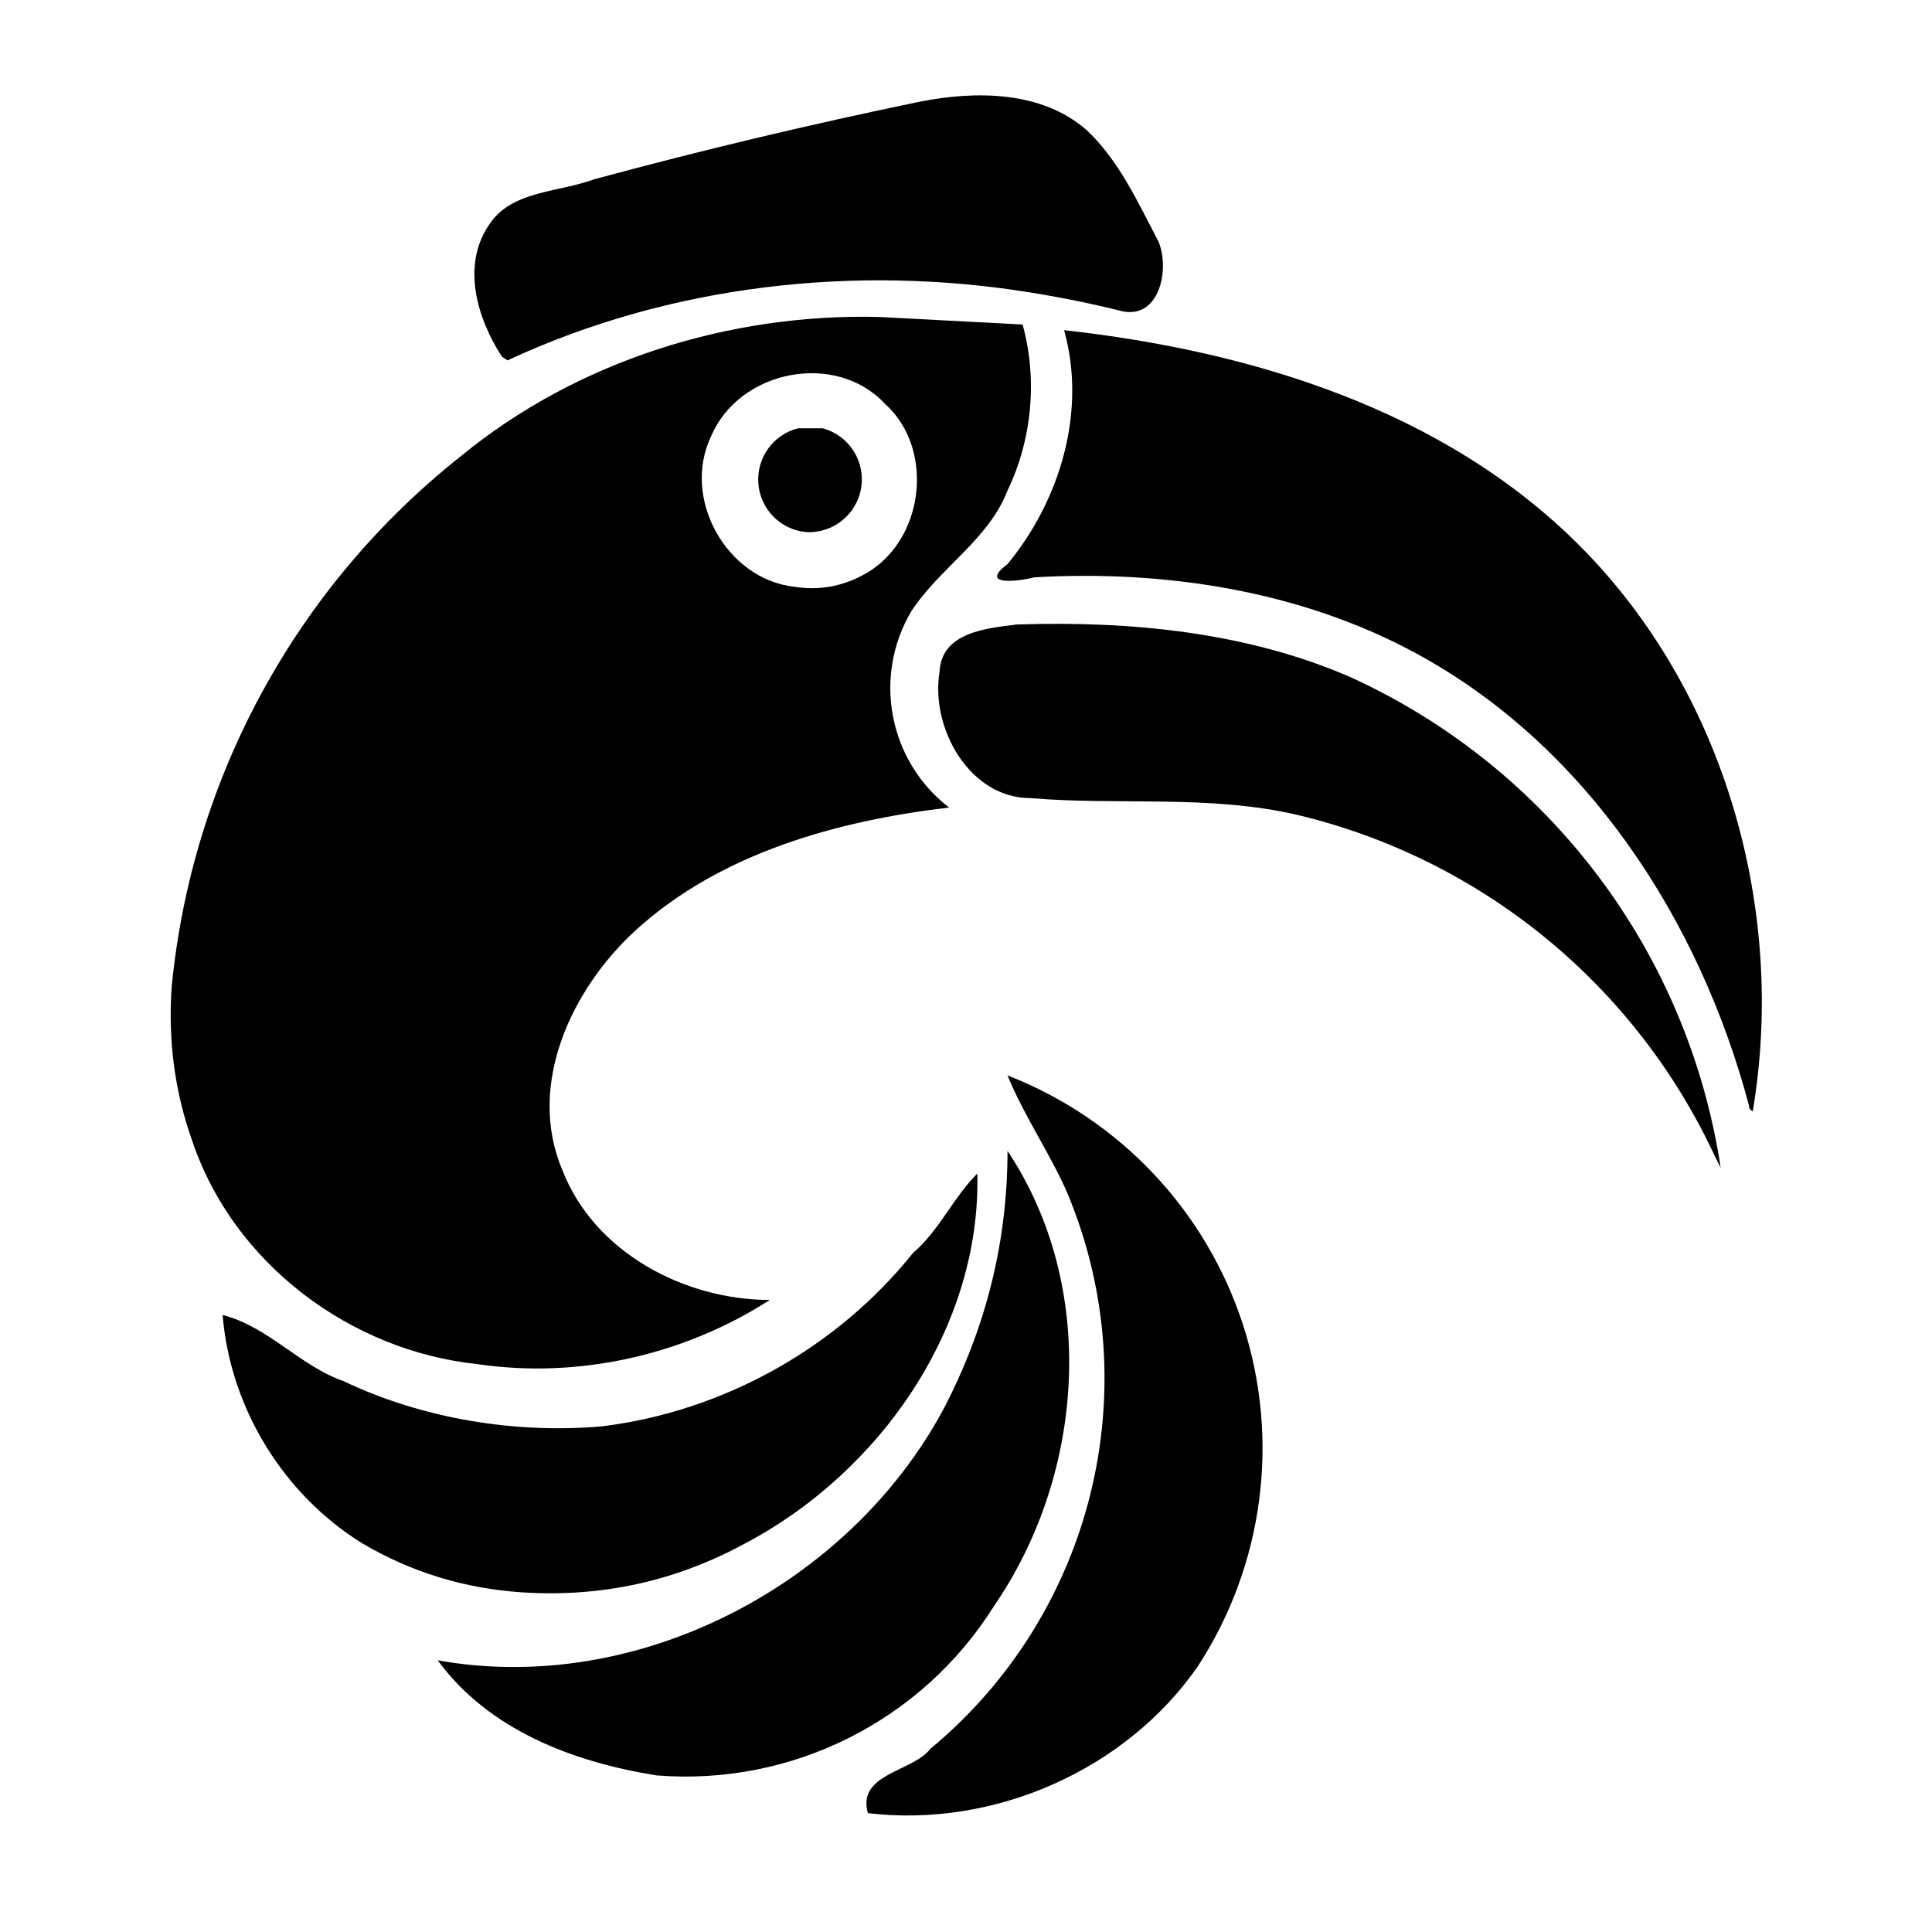
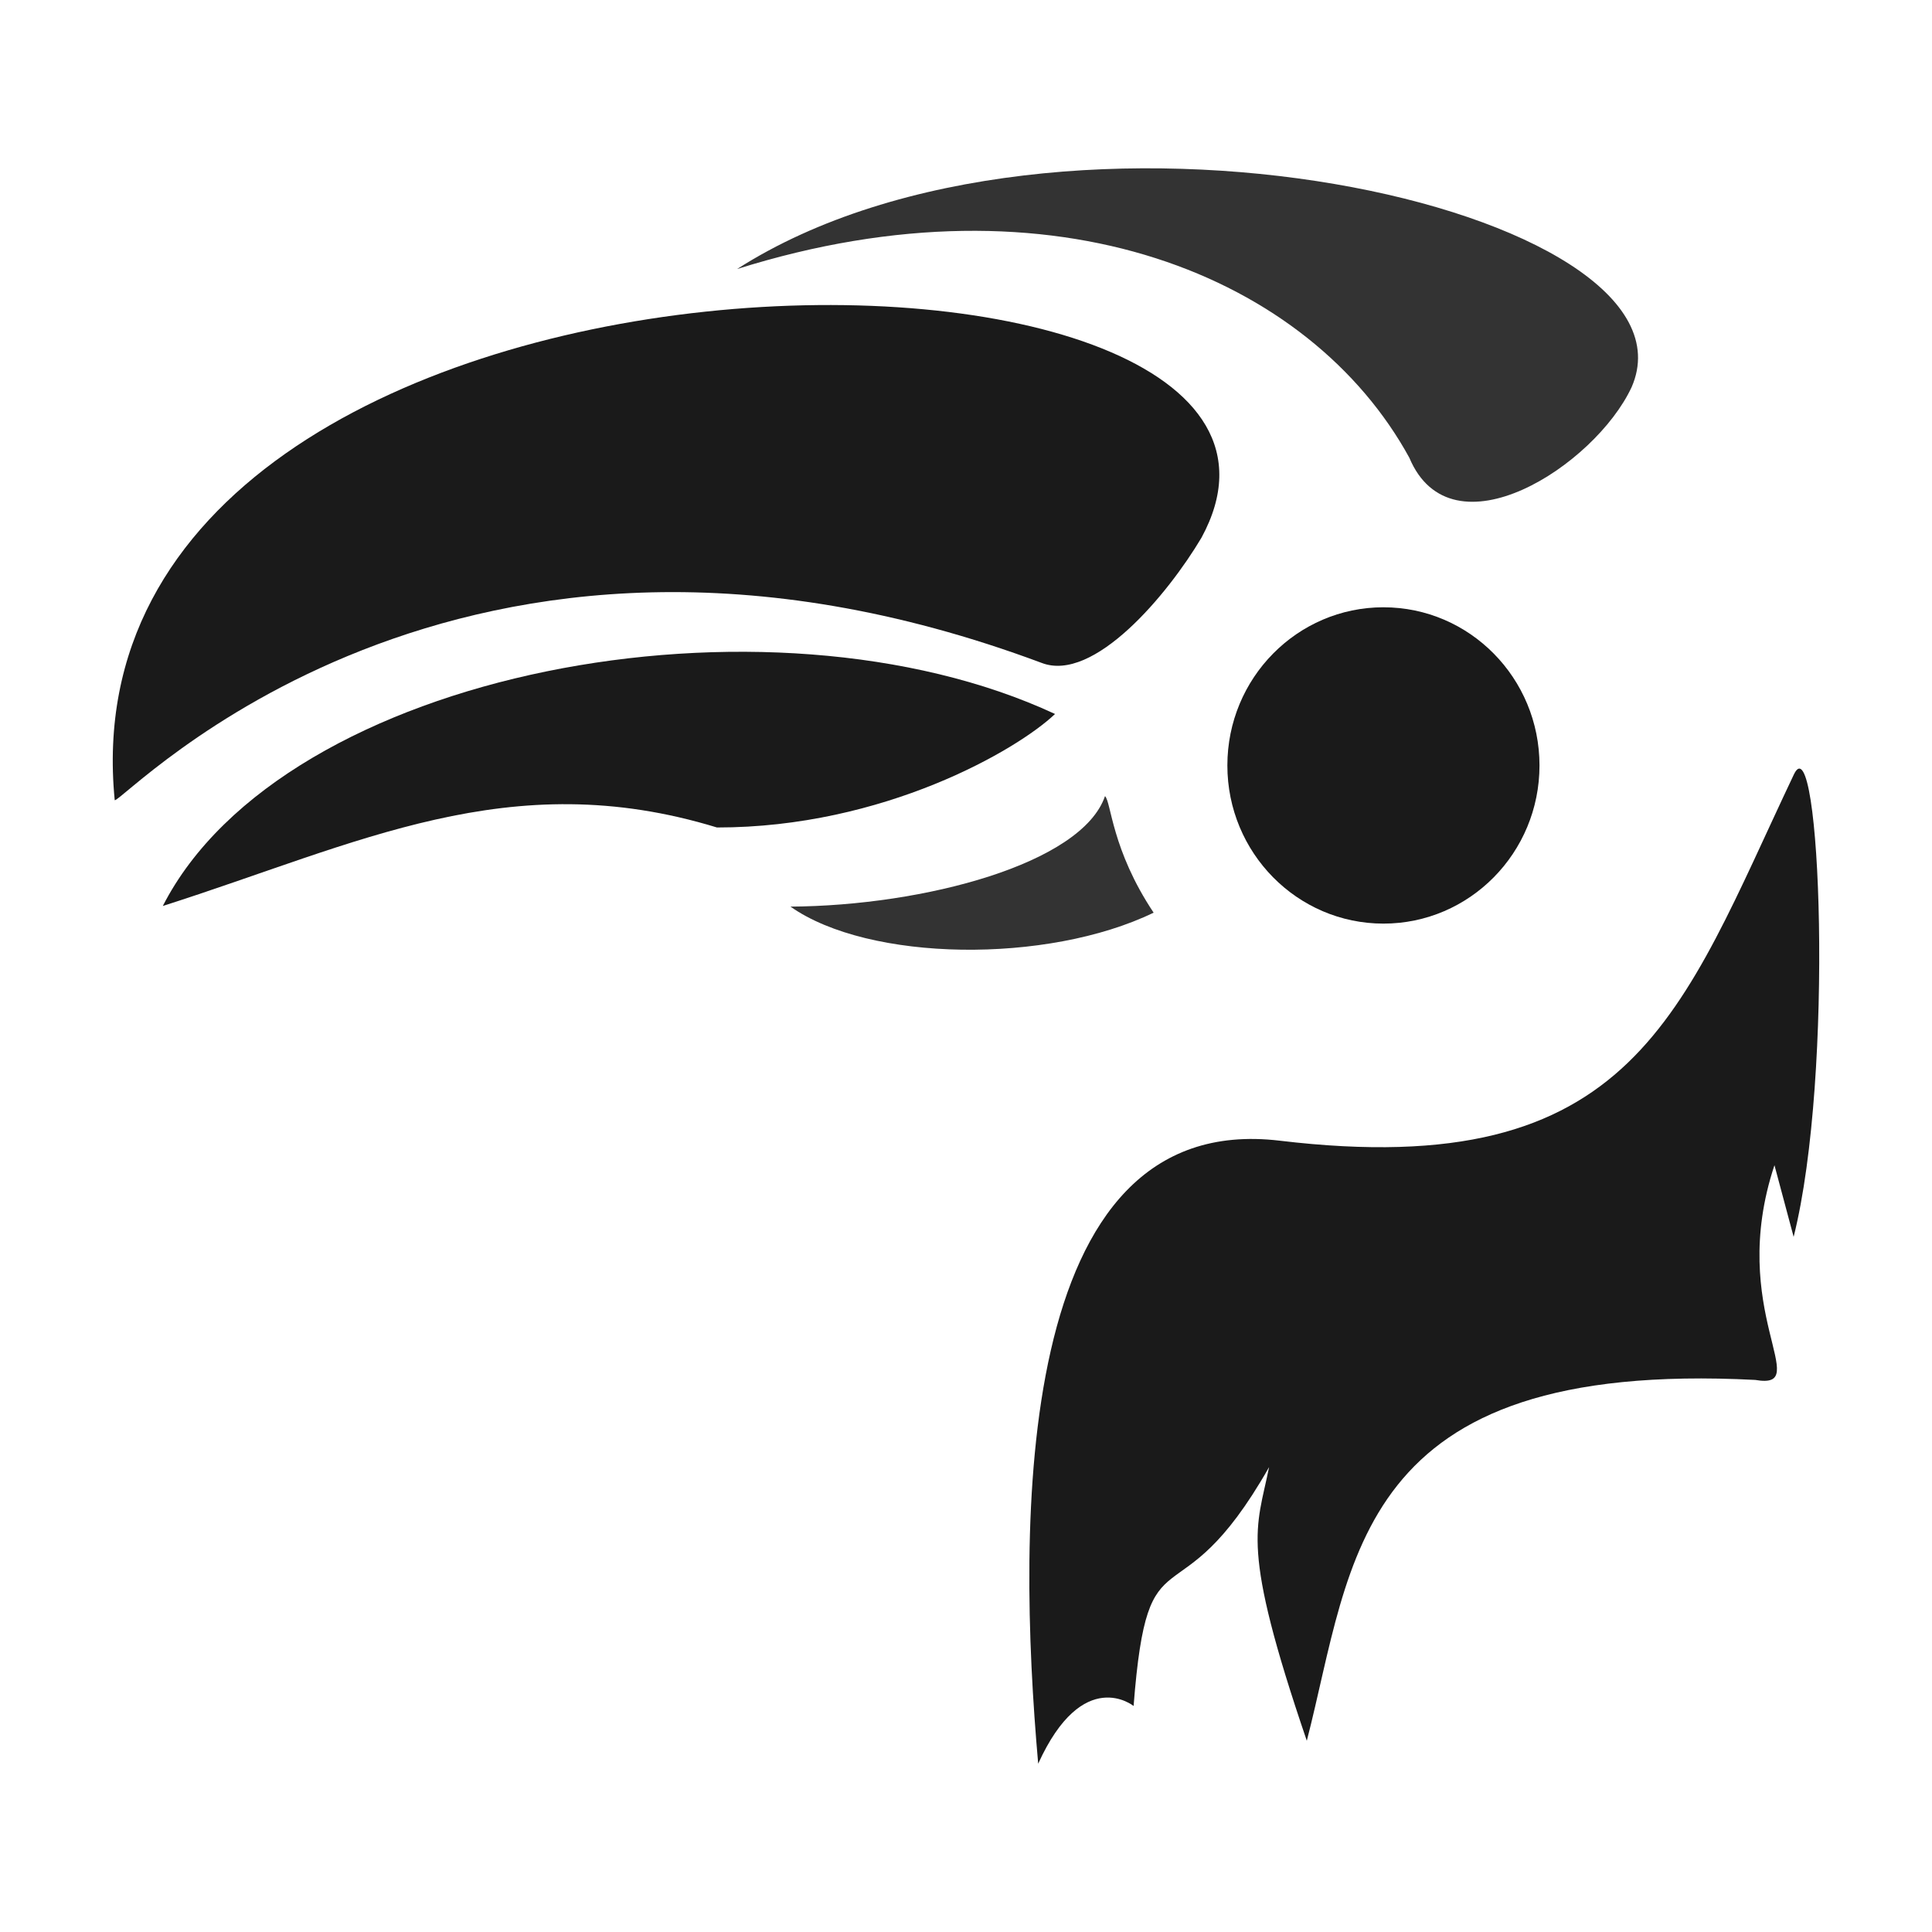
- <svg xmlns="http://www.w3.org/2000/svg" viewBox="0 0 1024 1024">
-   <path d="M460 961c-6-21 24-22 33-34a255 255 0 0 0 73-294c-9-21-23-41-32-63a212 212 0 0 1 101 313c-38 55-108 86-175 78" />
-   <path d="M348 941c-44-7-89-24-116-61 106 19 218-40 268-133q34-65 34-137c48 72 41 171-7 241a193 193 0 0 1-179 90" />
-   <path d="M277 844q-46-3-85-26c-42-26-70-72-74-121 24 6 41 27 64 35 42 20 91 28 137 24 65-8 125-42 165-92 14-12 21-29 34-42 2 81-51 158-123 196q-55 30-118 26m-11-655c-13-20-22-49-6-71 12-17 36-16 55-23q85-23 172-41c30-6 65-6 89 15 17 16 27 38 38 59 6 14 1 41-19 37q-24-6-49-10c-93-15-191-4-277 36zm643 424a328 328 0 0 0-221-181c-47-11-95-5-142-9-32 0-53-37-48-67 1-21 25-23 41-25 60-2 122 4 177 28a342 342 0 0 1 196 260z" />
-   <path d="M927 586c-26-98-86-191-177-240-61-33-133-44-202-40-7 2-30 5-14-7 28-34 42-81 30-124 99 11 201 42 273 114 77 77 110 193 92 300q-2-1-2-3" />
-   <path d="M466 168c-79-2-160 23-222 74A409 409 0 0 0 91 523q-3 43 11 82c22 65 84 111 151 118 54 8 110-5 155-34-45 0-93-25-110-69-19-45 5-96 39-127 45-41 107-58 166-65a80 80 0 0 1-20-104c15-23 41-38 51-64 13-27 16-59 8-88zm-45 143c-36-4-60-47-44-80 15-35 66-45 92-17 27 24 21 74-12 91q-17 9-36 6" />
-   <path d="M427 282a28 28 0 0 1-4-55h13a28 28 0 0 1-9 55" />
+ <svg xmlns="http://www.w3.org/2000/svg" width="1024" height="1024" version="1.1" id="svg1">
+   <defs id="defs1" />
+   <path id="path4" style="display:inline;fill:#1a1a1a;stroke-width:5.406" d="m 733.246,321.871 c -45.684,0.006 -82.715,37.54 -82.714,83.838 0.006,46.293 37.035,83.82 82.714,83.826 45.681,-0.003 82.713,-37.531 82.719,-83.826 -0.002,-46.298 -37.035,-83.831 -82.719,-83.834 z" />
+   <path style="display:inline;fill:#1a1a1a;stroke-width:2.268" d="m 60.806,424.143 c 5.541,0.328 181.242,-188.466 491.225,-72.814 27.706,10.756 66.97,-36.343 84.779,-66.34 C 735.483,103.391 29.055,100.703 60.806,424.143 Z" id="path12" />
+   <path id="path2" style="display:inline;fill:#333333;stroke-width:0.583" d="m 585.673,421.956 c -12.213,35.793 -95.834,58.123 -166.712,58.568 41.639,29.335 136.175,30.472 192.488,3.21 -22.265,-33.369 -22.474,-58.678 -25.775,-61.778 z" />
+   <path id="path5" style="display:inline;fill:#1a1a1a;stroke-width:2.268" d="M 86.301,480.177 C 189.922,447.173 270.05,404.95 380.008,438.583 468.326,438.65 539.195,397.485 559.187,378.425 406.933,307.605 150.17,355.149 86.301,480.177 Z" />
+   <path id="path1" style="display:inline;fill:#333333;stroke-width:2.268" d="m 390.671,142.595 c 168.922,-53.099 303.972,4.441 356.293,99.989 22.401,53.354 98.351,4.314 117.808,-37.335 C 906.174,110.685 561.288,33.374 390.671,142.595 Z" />
+   <path style="display:inline;fill:#1a1a1a;stroke-width:1.886" d="m 950.808,410.445 c 13.914,-29.302 21.552,158.819 -0.143,245.112 L 940.502,617.58 C 914.883,694.736 962.227,736.905 930.316,731.391 717.007,720.378 717.259,827.306 692.633,922.642 657.133,818.582 666.03,810.722 672.64,777.609 c -49.266,86.69 -64.153,28.118 -71.809,126.598 0,0 -26.783,-21.717 -50.569,30.589 C 539.054,808.004 536.583,587.674 678.339,604.596 866.721,627.085 890.793,536.837 950.808,410.445 Z" id="path6" />
</svg>
